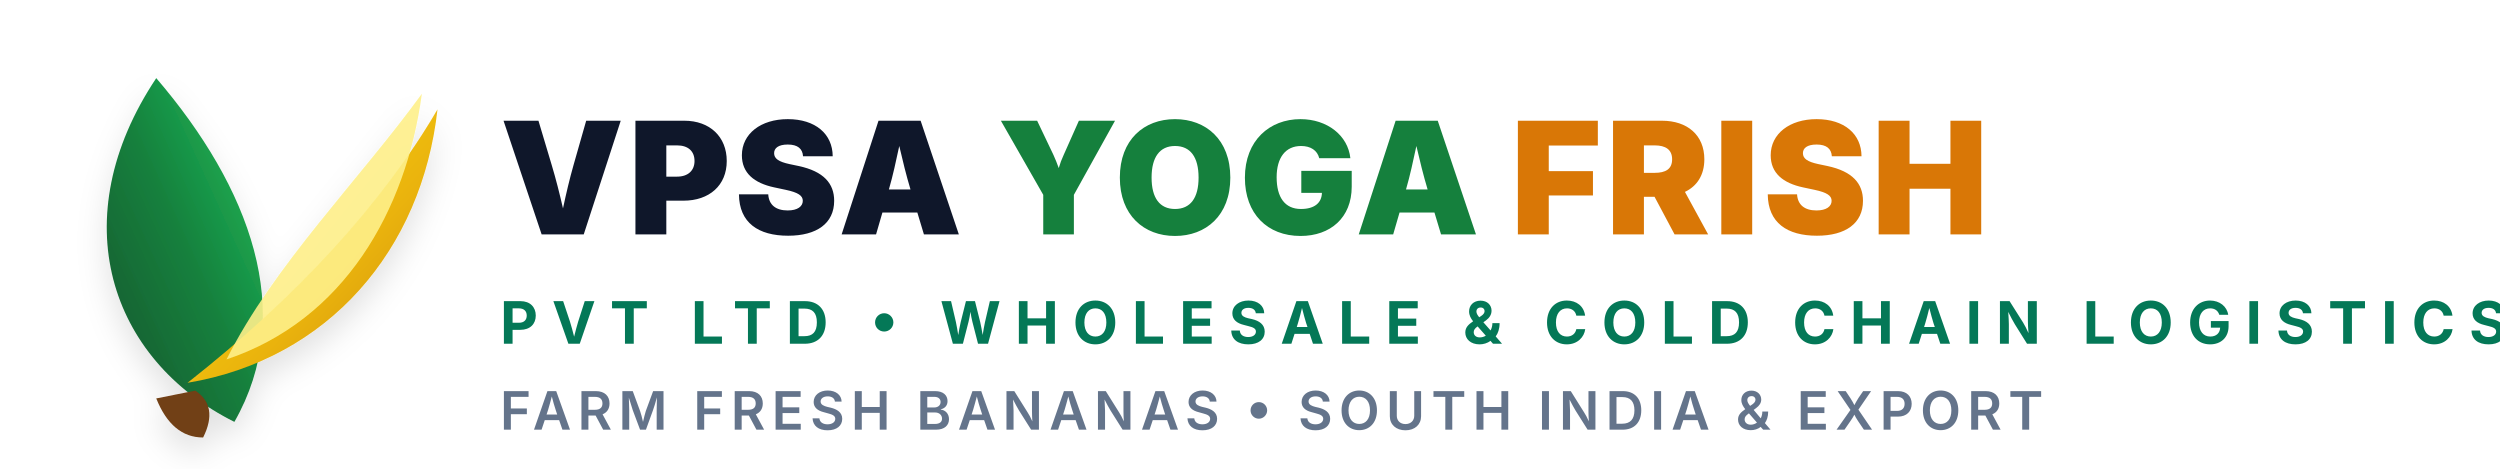
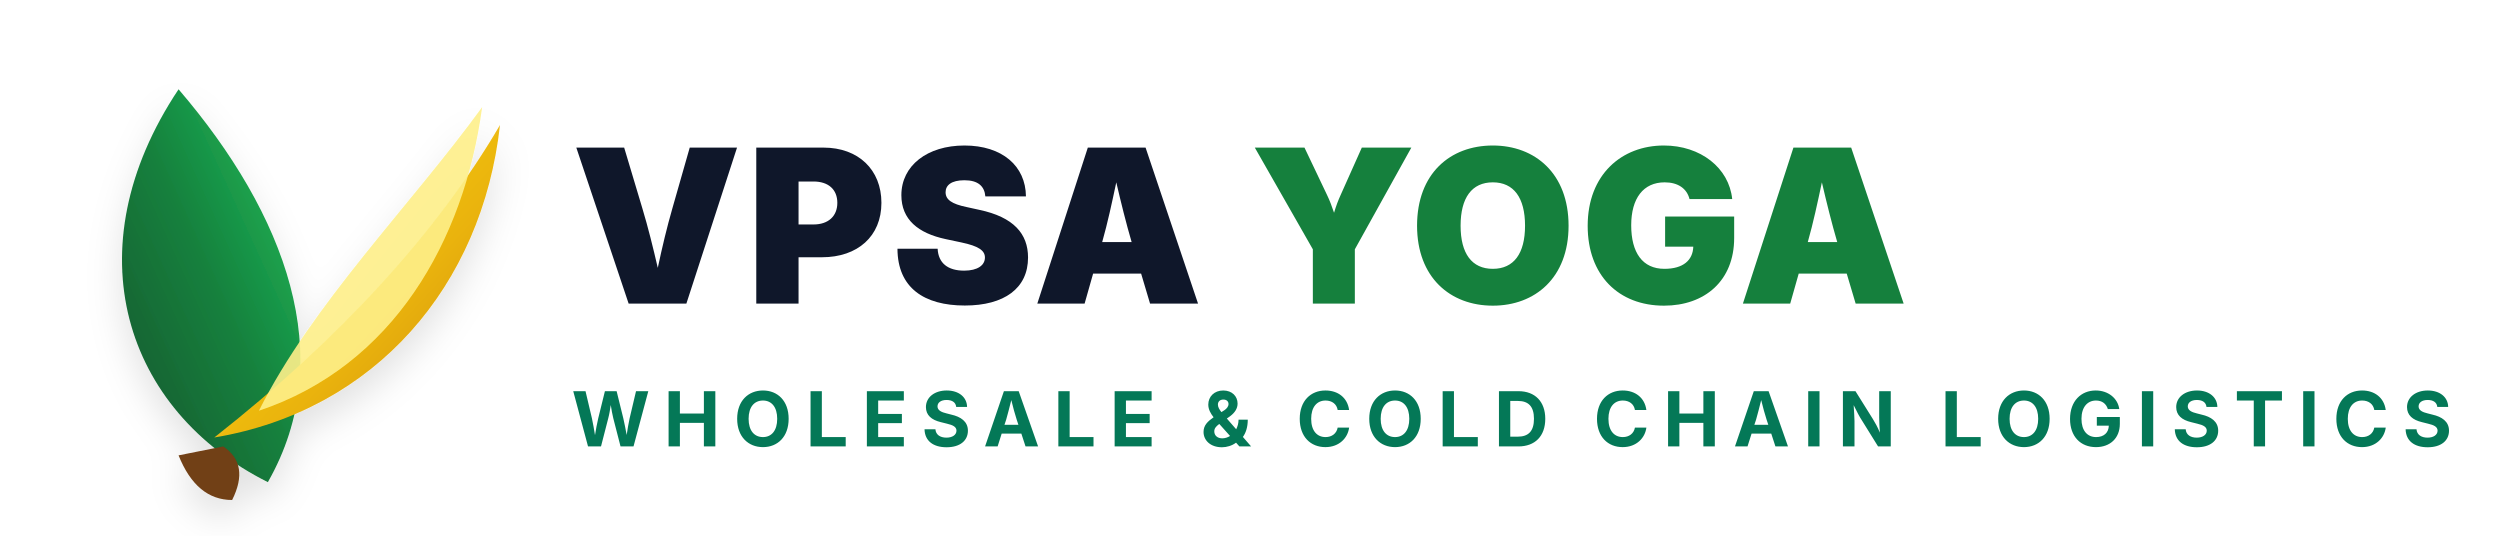
- <svg xmlns="http://www.w3.org/2000/svg" viewBox="0 0 320 60" width="100%" height="100%">
+ <svg xmlns="http://www.w3.org/2000/svg" viewBox="0 0 280 60" width="100%" height="100%">
  <defs>
    <linearGradient id="bananaGrad" x1="0%" y1="0%" x2="100%" y2="100%">
      <stop offset="0%" stop-color="#FDE047" />
      <stop offset="60%" stop-color="#EAB308" />
      <stop offset="100%" stop-color="#CA8A04" />
    </linearGradient>
    <linearGradient id="leafGrad" x1="0%" y1="100%" x2="100%" y2="0%">
      <stop offset="0%" stop-color="#14532D" />
      <stop offset="50%" stop-color="#15803D" />
      <stop offset="100%" stop-color="#22C55E" />
    </linearGradient>
    <filter id="subtleDrop" x="-10%" y="-10%" width="120%" height="120%">
      <feDropShadow dx="0" dy="2" stdDeviation="2" flood-color="#000" flood-opacity="0.12" />
    </filter>
  </defs>
  <g transform="translate(6, 4)" filter="url(#subtleDrop)">
    <path d="M 24 50 C 8 42, 2 24, 14 6 C 26 20, 32 36, 24 50 Z" fill="url(#leafGrad)" />
    <path d="M 18 45 C 36 42, 48 28, 50 10 C 43 22, 32 34, 18 45 Z" fill="url(#bananaGrad)" />
    <path d="M 23 42 C 38 37, 46 23, 48 8 C 40 19, 29 30, 23 42 Z" fill="#FEF08A" opacity="0.9" />
    <path d="M 14 47 Q 16 52 20 52 Q 22 48 19 46 Z" fill="#713F12" />
  </g>
-   <g transform="translate(64, 8)">
-     <text x="0" y="22" font-family="'Outfit', 'Inter', -apple-system, sans-serif" font-weight="900" font-size="20" fill="#0F172A" letter-spacing="0.5">
+   <g transform="translate(64, 10)">
+     <text x="0" y="24" font-family="'Outfit', 'Inter', -apple-system, sans-serif" font-weight="900" font-size="24" fill="#0F172A" letter-spacing="0.5">
      VPSA <tspan fill="#15803D">YOGA</tspan>
-       <tspan fill="#D97706">FRISH</tspan>
    </text>
-     <text x="0" y="36" font-family="'Inter', -apple-system, sans-serif" font-weight="700" font-size="7.5" fill="#047857" letter-spacing="1.8">
-       PVT LTD • WHOLESALE &amp; COLD CHAIN LOGISTICS
-     </text>
-     <text x="0" y="47" font-family="'Inter', -apple-system, sans-serif" font-weight="600" font-size="6.8" fill="#64748B" letter-spacing="0.8">
-       FARM FRESH BANANAS • SOUTH INDIA &amp; EXPORT
+     <text x="0" y="40" font-family="'Inter', -apple-system, sans-serif" font-weight="700" font-size="8.5" fill="#047857" letter-spacing="1.5">
+       WHOLESALE &amp; COLD CHAIN LOGISTICS
    </text>
  </g>
</svg>
